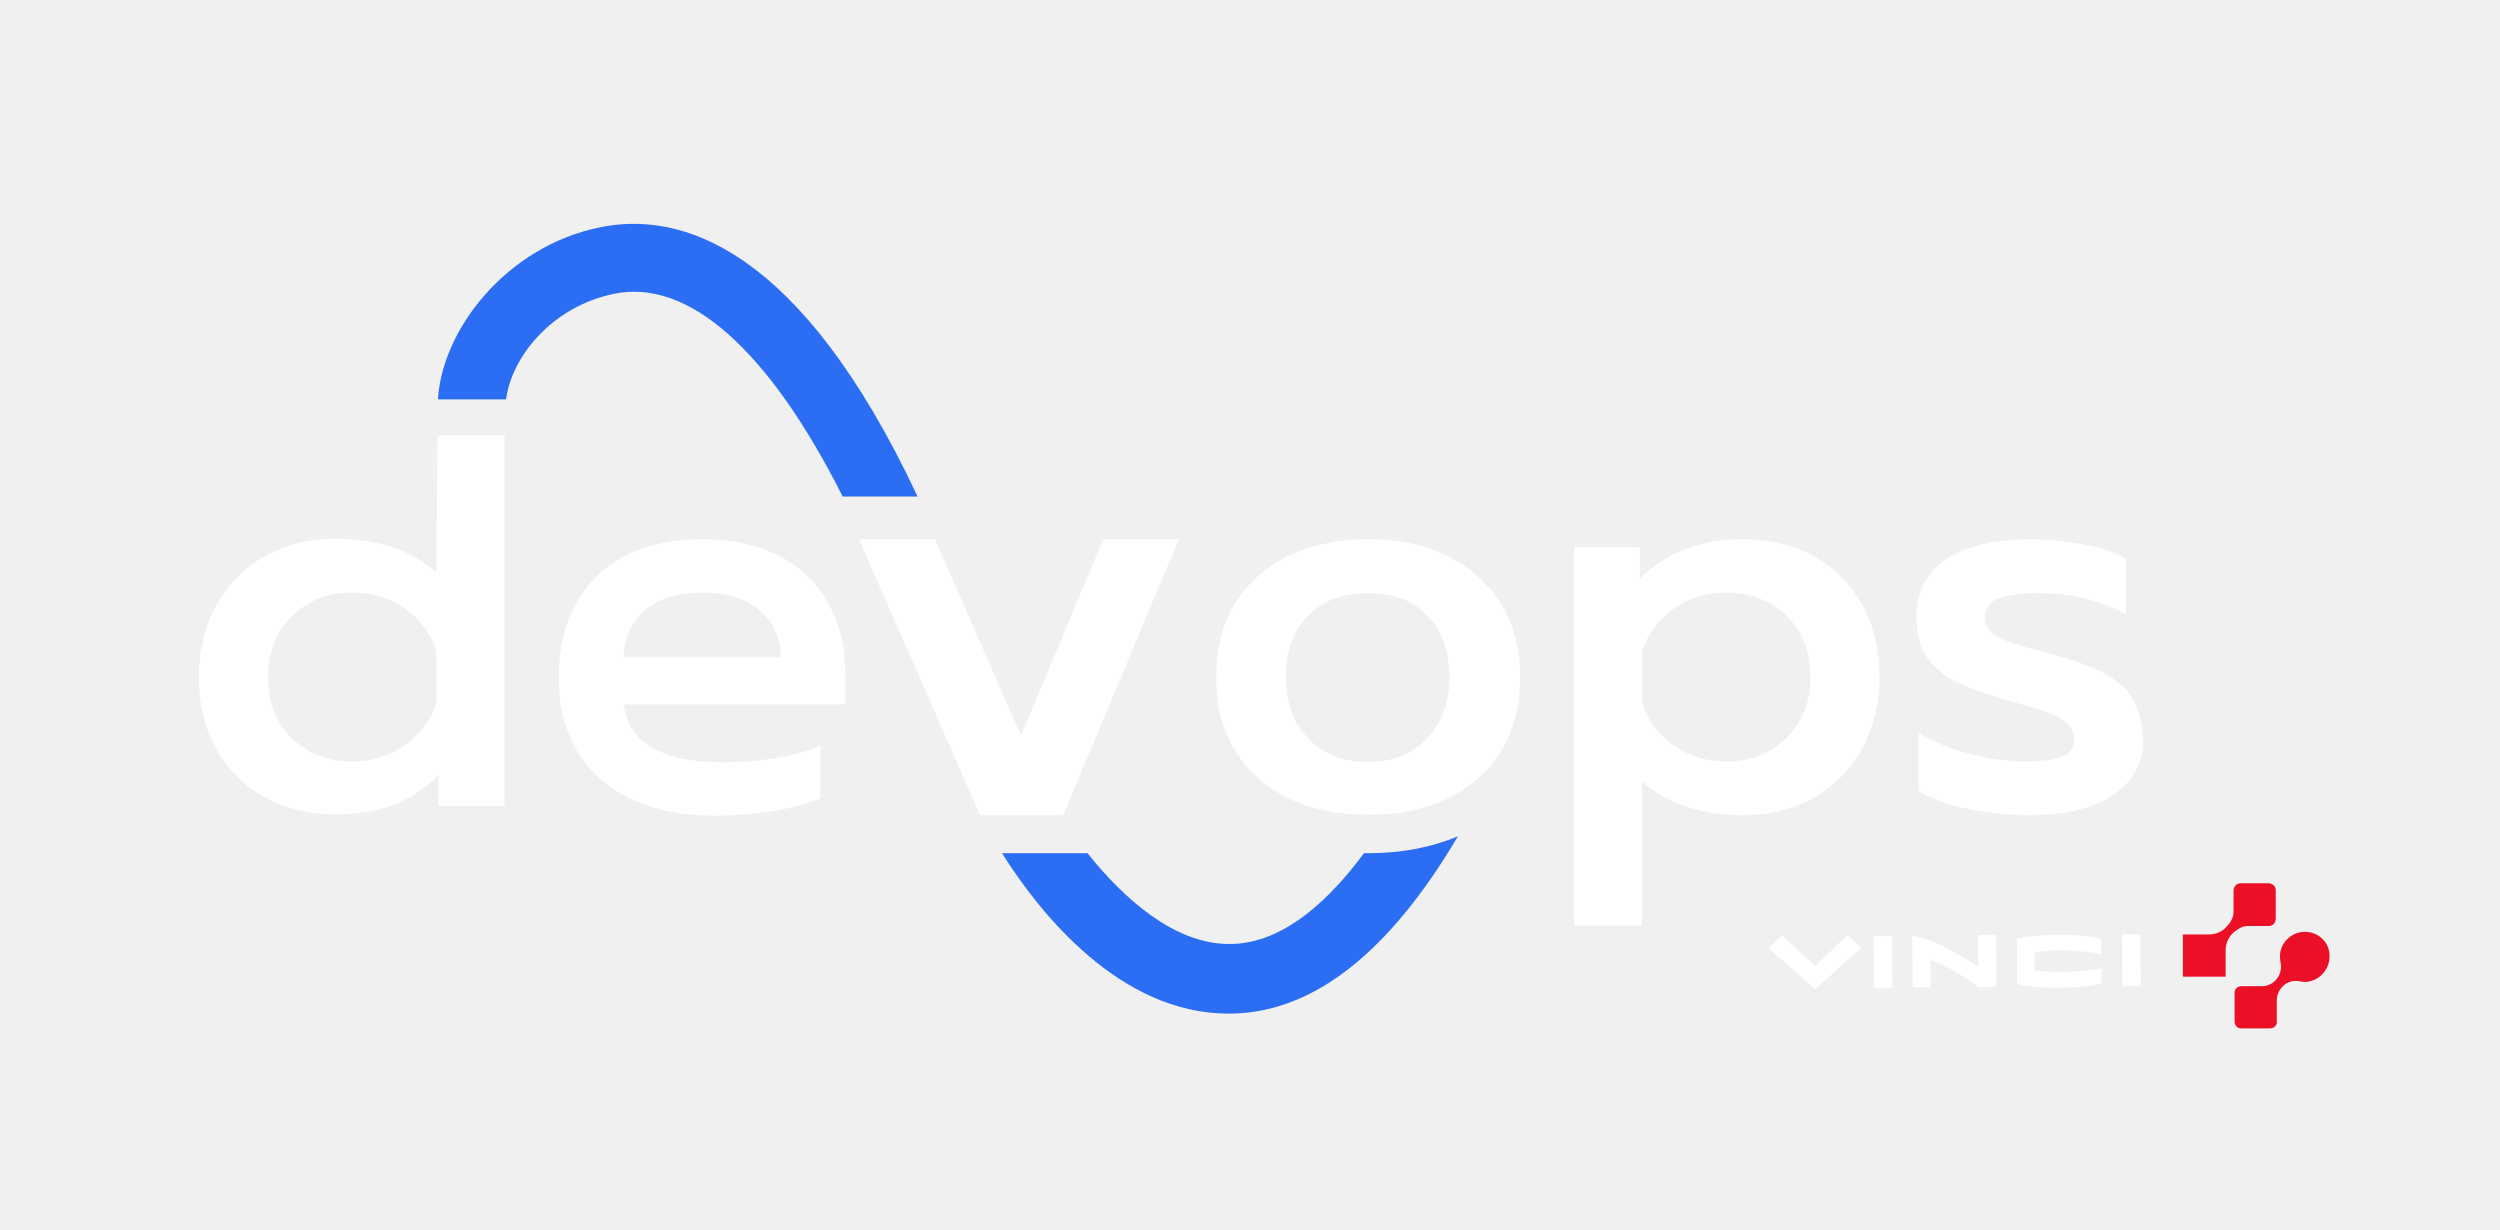
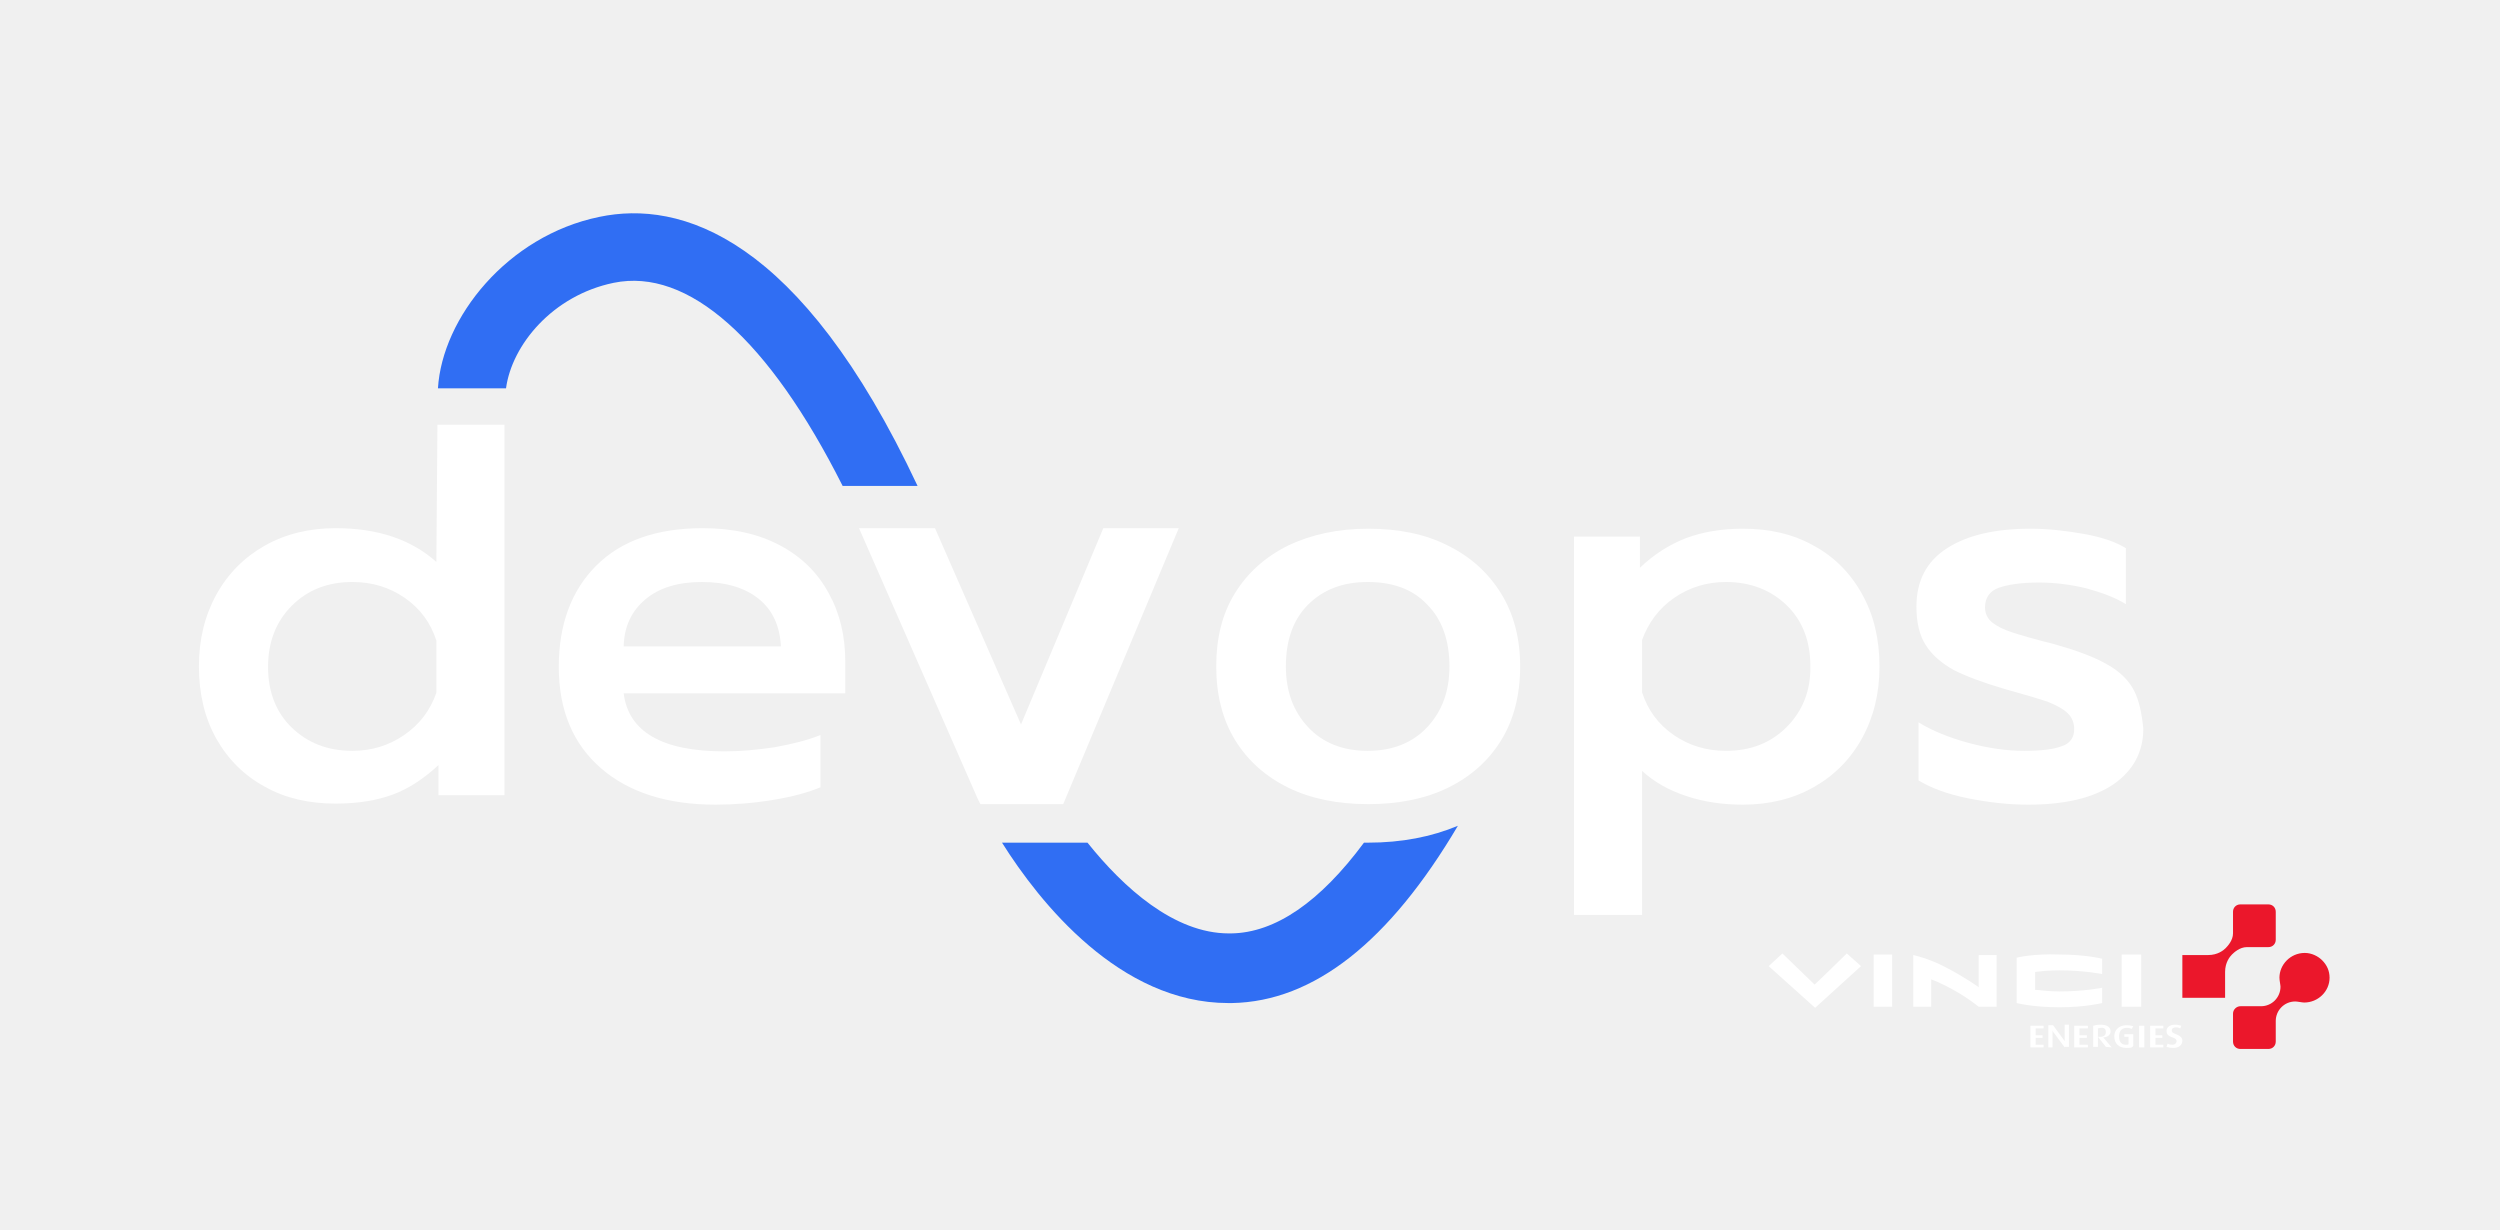
<svg xmlns="http://www.w3.org/2000/svg" version="1.1" id="Calque_1" x="0px" y="0px" viewBox="0 0 473.8 233" style="enable-background:new 0 0 473.8 233;" xml:space="preserve">
  <style type="text/css">
- 	.st0{fill:#0A1B51;}
- 	.st1{fill:#EB172B;}
- 	.st2{fill:#306EF3;}
- 	.st3{fill:#FFFFFF;}
- 	.st4{fill:#EC1027;}
- 	.st5{fill:#2C6EF3;}
+ 	.st0{fill:#306EF3;}
+ 	.st1{fill:#FFFFFF;}
+ 	.st2{fill-rule:evenodd;clip-rule:evenodd;fill:#FFFFFF;}
+ 	.st3{fill-rule:evenodd;clip-rule:evenodd;fill:#EB172B;}
</style>
+   <path class="st0" d="M258.5,159.7c-8.3,11.2-16.8,17.1-25.2,17.2c-0.1,0-0.3,0-0.4,0c-10.4,0-20-8.7-26.8-17.2h-16.2  c7.1,11.3,22.3,30.4,42.9,30.4c0.2,0,0.5,0,0.7,0c15.5-0.3,29.8-11.6,42.8-33.6c-5,2.1-10.7,3.2-17,3.2  C259,159.7,258.7,159.7,258.5,159.7z" />
+   <path class="st0" d="M159.7,92.1h14.2c-22.3-47.5-45-54.2-60.3-51C96.1,44.7,83.8,60.3,83,73.6h12.9c1.1-8.2,8.8-17.6,20.4-20  C130.4,50.7,145.7,64.3,159.7,92.1z" />
  <g>
-     <path class="st3" d="M382.3,177.9l0,8.6c0,0,3.1,0.8,8,0.7c4.9,0,8-0.8,8-0.8l0-2.9c0,0-3.4,0.7-8.1,0.7c-2.3,0-3.8-0.2-4.6-0.3   c0-0.7,0-2.7,0-3.4c0.9-0.1,2.4-0.4,4.6-0.4c4.5,0,8,0.7,8,0.7l0-2.9c0,0-3.1-0.8-8-0.7C385.4,177.1,382.3,177.9,382.3,177.9" />
-     <rect x="402.2" y="177.1" transform="matrix(1 -5.620668e-03 5.620668e-03 1 -1.0167 2.2736)" class="st3" width="3.5" height="9.8" />
-     <rect x="355.1" y="177.4" transform="matrix(1 -5.620668e-03 5.620668e-03 1 -1.0189 2.0086)" class="st3" width="3.5" height="9.8" />
-     <path class="st3" d="M375,187.1c0,0-2.5-2-6.3-4c-1-0.5-1.9-0.9-2.8-1.2l0,5.2l-3.4,0l-0.1-9.8c0,0,2.9,0.5,6.2,2.2   c3.8,1.9,6.3,3.8,6.3,3.8l0-6.1l3.4,0l0.1,9.8L375,187.1z" />
-     <path class="st3" d="M352.7,179.6l-8.7,7.9l-8.8-7.8l2.6-2.4c0,0,5.4,5.1,6.2,5.8c0.8-0.7,6.1-5.9,6.1-5.9L352.7,179.6z" />
-     <path class="st4" d="M413.7,177.1l4.9,0c1.8,0,2.9-0.9,3.3-1.4c0.4-0.4,1.4-1.5,1.4-2.8l0-4.1c0-0.8,0.6-1.4,1.3-1.4l5.3,0   c0.8,0,1.4,0.6,1.4,1.3l0,5.4c0,0.8-0.6,1.4-1.3,1.4l-4.1,0c-1.2,0-2.3,1-2.8,1.4c-0.4,0.4-1.3,1.5-1.3,3.3l0,4.9l-8.1,0   L413.7,177.1" />
-     <path class="st4" d="M441.5,181.2c0-1.3-0.5-2.5-1.4-3.3c-0.8-0.8-2-1.3-3.3-1.3c-2.6,0-4.8,2.2-4.7,4.8c0,0.5,0.2,1.4,0.2,1.8   c0,2-1.6,3.7-3.6,3.7l-3.9,0c-0.8,0-1.4,0.6-1.3,1.4l0,5.3c0,0.8,0.6,1.4,1.4,1.3l5.3,0c0.8,0,1.4-0.6,1.3-1.4l0-3.9   c0-2,1.6-3.7,3.6-3.7c0.4,0,1.3,0.2,1.8,0.2C439.4,186,441.5,183.9,441.5,181.2" />
-     <path class="st5" d="M258.5,161.7c-8.3,11.2-16.8,17.1-25.2,17.2c-0.1,0-0.3,0-0.4,0c-10.4,0-20-8.7-26.8-17.2h-16.2   c7.1,11.3,22.3,30.4,42.9,30.4c0.2,0,0.5,0,0.7,0c15.5-0.3,29.8-11.6,42.8-33.6c-5,2.1-10.7,3.2-17,3.2   C259,161.7,258.7,161.7,258.5,161.7z" />
-     <path class="st5" d="M159.7,94.1h14.2c-22.3-47.5-45-54.2-60.3-51C96.1,46.7,83.8,62.3,83,75.7h12.9c1.1-8.2,8.8-17.6,20.4-20   C130.4,52.7,145.7,66.3,159.7,94.1z" />
    <g>
-       <g>
-         <path class="st3" d="M147.9,105.5c-4.1-2.2-9-3.3-14.7-3.3c-8.8,0-15.5,2.4-20.2,7.1c-4.7,4.7-7.1,11.1-7.1,19.2     c0,8.2,2.7,14.6,8,19.2c5.3,4.6,12.6,6.9,21.7,6.9c3.6,0,7.3-0.3,10.9-0.9c3.7-0.6,6.6-1.4,9-2.4v-9.9c-2.5,1-5.3,1.7-8.6,2.3     c-3.3,0.5-6.5,0.8-9.6,0.8c-11.8,0-18.2-3.7-19.1-11h42v-5.9c0-4.9-1-9.2-3.1-13C155,110.6,152,107.6,147.9,105.5z M118.2,124.5     c0.1-3.8,1.5-6.7,4.1-8.9c2.6-2.2,6.2-3.3,10.7-3.3c4.6,0,8.2,1.1,10.8,3.2c2.6,2.1,4,5.1,4.2,9H118.2z" />
-         <path class="st3" d="M274.4,105.4c-4.3-2.2-9.4-3.2-15.1-3.2c-5.7,0-10.8,1.1-15.2,3.2c-4.4,2.2-7.7,5.2-10.1,9.1     c-2.4,3.9-3.5,8.5-3.5,13.8c0,5.4,1.2,10.1,3.6,14c2.4,3.9,5.8,6.9,10.1,9c4.3,2.1,9.4,3.1,15.1,3.1c5.7,0,10.8-1,15.1-3.1     c4.3-2.1,7.7-5.1,10.1-9c2.4-3.9,3.6-8.6,3.6-14c0-5.3-1.2-9.9-3.6-13.8C282.1,110.6,278.7,107.6,274.4,105.4z M270.5,139.9     c-2.8,3-6.6,4.5-11.3,4.5c-4.7,0-8.5-1.5-11.3-4.5c-2.8-3-4.2-6.8-4.2-11.5c0-5,1.4-8.9,4.2-11.7c2.8-2.8,6.5-4.3,11.3-4.3     c4.8,0,8.6,1.4,11.3,4.3c2.8,2.8,4.2,6.8,4.2,11.7C274.7,133,273.3,136.9,270.5,139.9z" />
-         <path class="st3" d="M343.7,105.4c-3.9-2.2-8.4-3.2-13.4-3.2c-4,0-7.6,0.6-10.8,1.8c-3.1,1.2-6.1,3.1-8.7,5.6v-5.9h-12.5v71.7     h12.9v-27.3c2.3,2.1,5.1,3.7,8.5,4.8c3.3,1.1,6.9,1.6,10.6,1.6c5,0,9.5-1.1,13.4-3.3c3.9-2.2,7-5.3,9.2-9.3     c2.2-4,3.3-8.5,3.3-13.6c0-5.2-1.1-9.8-3.3-13.7C350.7,110.6,347.6,107.6,343.7,105.4z M338.6,139.8c-3,3-6.8,4.5-11.5,4.5     c-3.7,0-7-1-9.9-3c-2.9-2-4.9-4.7-6-8.1v-9.9c1.2-3.3,3.2-6,6.1-8c2.9-2,6.2-3,9.8-3c4.6,0,8.5,1.5,11.5,4.4     c3,2.9,4.5,6.8,4.5,11.5C343.2,132.9,341.6,136.8,338.6,139.8z" />
-         <path class="st3" d="M404.4,132.8c-1-1.9-2.7-3.6-5.1-4.9c-2.4-1.4-5.7-2.6-9.9-3.8c-4-1-6.7-1.8-8.2-2.3     c-1.5-0.5-2.7-1.1-3.6-1.8c-0.9-0.7-1.4-1.7-1.4-2.9c0-1.8,0.9-3.1,2.6-3.7c1.7-0.6,4.2-1,7.6-1c3.1,0,6.1,0.4,9,1.1     c2.9,0.8,5.4,1.7,7.5,3v-10.6c-1.9-1.2-4.6-2.1-7.9-2.7c-3.4-0.6-6.8-1-10.2-1c-6.6,0-11.9,1.2-15.8,3.7     c-3.9,2.5-5.8,6.2-5.8,11.1c0,3,0.6,5.5,1.8,7.3c1.2,1.9,3,3.4,5.3,4.7c2.4,1.2,5.6,2.4,9.7,3.6c3.6,1,6.3,1.8,8.1,2.4     c1.7,0.7,3,1.4,3.8,2.2c0.8,0.8,1.2,1.8,1.2,3c0,1.6-0.8,2.7-2.3,3.2c-1.5,0.6-3.9,0.9-7.2,0.9c-3.3,0-6.8-0.5-10.5-1.5     c-3.7-1-6.9-2.3-9.5-3.9v11c2.3,1.4,5.4,2.6,9.4,3.4c4,0.8,7.8,1.2,11.4,1.2c7,0,12.4-1.3,16.2-3.9c3.7-2.6,5.6-6.1,5.6-10.5     C405.9,137.1,405.4,134.8,404.4,132.8z" />
-         <path class="st3" d="M82.7,108.5c-4.7-4.2-11-6.4-19.1-6.4c-5,0-9.5,1.1-13.4,3.3c-3.9,2.2-7,5.3-9.2,9.3     c-2.2,4-3.3,8.5-3.3,13.6c0,5.2,1.1,9.8,3.3,13.7c2.2,3.9,5.3,7,9.2,9.1c3.9,2.2,8.4,3.2,13.4,3.2c4.2,0,7.8-0.6,10.8-1.7     c3-1.1,5.9-3,8.7-5.6v5.7h12.5l0-70.2H82.9L82.7,108.5z M82.7,133.3c-1.2,3.4-3.2,6-6.1,8c-2.9,2-6.2,3-9.8,3     c-4.7,0-8.5-1.5-11.5-4.4c-3-2.9-4.5-6.8-4.5-11.5c0-4.7,1.5-8.6,4.5-11.6c3-3,6.8-4.5,11.5-4.5c3.7,0,7,1,9.9,3     c2.9,2,4.9,4.7,6,8.1V133.3z" />
-         <path class="st3" d="M223.4,102.2h-14.3l-15.6,37.2l-16.3-37.2h-14.4l22.5,51.3c0,0,0.3,0.6,0.5,1h15.7L223.4,102.2z" />
-       </g>
+       <path class="st1" d="M147.9,103.4c-4.1-2.2-9-3.3-14.7-3.3c-8.8,0-15.5,2.4-20.2,7.1s-7.1,11.1-7.1,19.2c0,8.2,2.7,14.6,8,19.2    c5.3,4.6,12.6,6.9,21.7,6.9c3.6,0,7.3-0.3,10.9-0.9c3.7-0.6,6.6-1.4,9-2.4v-9.9c-2.5,1-5.3,1.7-8.6,2.3c-3.3,0.5-6.5,0.8-9.6,0.8    c-11.8,0-18.2-3.7-19.1-11h42v-5.9c0-4.9-1-9.2-3.1-13C155,108.6,152,105.6,147.9,103.4z M118.2,122.5c0.1-3.8,1.5-6.7,4.1-8.9    c2.6-2.2,6.2-3.3,10.7-3.3c4.6,0,8.2,1.1,10.8,3.2s4,5.1,4.2,9C148,122.5,118.2,122.5,118.2,122.5z" />
+       <path class="st1" d="M274.4,103.4c-4.3-2.2-9.4-3.2-15.1-3.2c-5.7,0-10.8,1.1-15.2,3.2c-4.4,2.2-7.7,5.2-10.1,9.1    c-2.4,3.9-3.5,8.5-3.5,13.8c0,5.4,1.2,10.1,3.6,14c2.4,3.9,5.8,6.9,10.1,9s9.4,3.1,15.1,3.1c5.7,0,10.8-1,15.1-3.1    c4.3-2.1,7.7-5.1,10.1-9s3.6-8.6,3.6-14c0-5.3-1.2-9.9-3.6-13.8S278.7,105.5,274.4,103.4z M270.5,137.8c-2.8,3-6.6,4.5-11.3,4.5    c-4.7,0-8.5-1.5-11.3-4.5s-4.2-6.8-4.2-11.5c0-5,1.4-8.9,4.2-11.7c2.8-2.8,6.5-4.3,11.3-4.3c4.8,0,8.6,1.4,11.3,4.3    c2.8,2.8,4.2,6.8,4.2,11.7C274.7,131,273.3,134.8,270.5,137.8z" />
+       <path class="st1" d="M343.7,103.4c-3.9-2.2-8.4-3.2-13.4-3.2c-4,0-7.6,0.6-10.8,1.8c-3.1,1.2-6.1,3.1-8.7,5.6v-5.9h-12.5v71.7    h12.9v-27.3c2.3,2.1,5.1,3.7,8.5,4.8c3.3,1.1,6.9,1.6,10.6,1.6c5,0,9.5-1.1,13.4-3.3s7-5.3,9.2-9.3s3.3-8.5,3.3-13.6    c0-5.2-1.1-9.8-3.3-13.7C350.7,108.6,347.6,105.5,343.7,103.4z M338.6,137.8c-3,3-6.8,4.5-11.5,4.5c-3.7,0-7-1-9.9-3    s-4.9-4.7-6-8.1v-9.9c1.2-3.3,3.2-6,6.1-8s6.2-3,9.8-3c4.6,0,8.5,1.5,11.5,4.4s4.5,6.8,4.5,11.5    C343.2,130.9,341.6,134.8,338.6,137.8z" />
+       <path class="st1" d="M404.4,130.8c-1-1.9-2.7-3.6-5.1-4.9c-2.4-1.4-5.7-2.6-9.9-3.8c-4-1-6.7-1.8-8.2-2.3s-2.7-1.1-3.6-1.8    c-0.9-0.7-1.4-1.7-1.4-2.9c0-1.8,0.9-3.1,2.6-3.7s4.2-1,7.6-1c3.1,0,6.1,0.4,9,1.1c2.9,0.8,5.4,1.7,7.5,3v-10.6    c-1.9-1.2-4.6-2.1-7.9-2.7c-3.4-0.6-6.8-1-10.2-1c-6.6,0-11.9,1.2-15.8,3.7s-5.8,6.2-5.8,11.1c0,3,0.6,5.5,1.8,7.3    c1.2,1.9,3,3.4,5.3,4.7c2.4,1.2,5.6,2.4,9.7,3.6c3.6,1,6.3,1.8,8.1,2.4c1.7,0.7,3,1.4,3.8,2.2s1.2,1.8,1.2,3    c0,1.6-0.8,2.7-2.3,3.2c-1.5,0.6-3.9,0.9-7.2,0.9c-3.3,0-6.8-0.5-10.5-1.5s-6.9-2.3-9.5-3.9v11c2.3,1.4,5.4,2.6,9.4,3.4    c4,0.8,7.8,1.2,11.4,1.2c7,0,12.4-1.3,16.2-3.9c3.7-2.6,5.6-6.1,5.6-10.5C405.9,135.1,405.4,132.7,404.4,130.8z" />
+       <path class="st1" d="M82.7,106.5c-4.7-4.2-11-6.4-19.1-6.4c-5,0-9.5,1.1-13.4,3.3c-3.9,2.2-7,5.3-9.2,9.3s-3.3,8.5-3.3,13.6    c0,5.2,1.1,9.8,3.3,13.7s5.3,7,9.2,9.1c3.9,2.2,8.4,3.2,13.4,3.2c4.2,0,7.8-0.6,10.8-1.7c3-1.1,5.9-3,8.7-5.6v5.7h12.5V80.5H82.9    L82.7,106.5z M82.7,131.3c-1.2,3.4-3.2,6-6.1,8s-6.2,3-9.8,3c-4.7,0-8.5-1.5-11.5-4.4s-4.5-6.8-4.5-11.5s1.5-8.6,4.5-11.6    s6.8-4.5,11.5-4.5c3.7,0,7,1,9.9,3s4.9,4.7,6,8.1V131.3z" />
+       <path class="st1" d="M223.4,100.1h-14.3l-15.6,37.2l-16.3-37.2h-14.4l22.5,51.3c0,0,0.3,0.6,0.5,1h15.7L223.4,100.1z" />
    </g>
  </g>
+   <path class="st2" d="M352.7,183.1L344,191l-8.8-7.9l2.6-2.4c0,0,5.4,5.2,6.1,5.9c0.8-0.7,6.1-5.9,6.1-5.9L352.7,183.1L352.7,183.1  L352.7,183.1z" />
+   <path class="st3" d="M413.6,181h4.9c1.8,0,2.9-0.9,3.3-1.3c0.4-0.4,1.4-1.5,1.4-2.8c0,0,0-4.1,0-4.1c0-0.8,0.6-1.4,1.4-1.4h5.3  c0.8,0,1.4,0.6,1.4,1.4v5.3c0,0.8-0.6,1.4-1.4,1.4h-4.1c-1.3,0-2.4,1-2.8,1.4c-0.4,0.4-1.3,1.5-1.3,3.3v4.9h-8.1L413.6,181" />
+   <path class="st3" d="M441.5,185.3c0-1.3-0.5-2.4-1.4-3.3c-0.8-0.8-2-1.4-3.3-1.4c-2.7,0-4.8,2.2-4.8,4.7c0,0.5,0.2,1.4,0.2,1.7  c0,2-1.6,3.7-3.7,3.7h-3.9c-0.7,0-1.4,0.6-1.4,1.4v5.3c0,0.8,0.6,1.4,1.4,1.4h5.3c0.8,0,1.4-0.6,1.4-1.4v-3.9c0-2,1.6-3.7,3.7-3.7  c0.4,0,1.3,0.2,1.7,0.2C439.3,190,441.5,187.9,441.5,185.3" />
+   <path class="st2" d="M382.2,181.5v8.6c0,0,3.1,0.8,8.1,0.8c4.9,0,8.1-0.8,8.1-0.8v-2.9c0,0-3.4,0.7-8.1,0.7c-2.3,0-3.8-0.3-4.6-0.3  c0-0.7,0-2.7,0-3.4c0.9-0.1,2.4-0.3,4.6-0.3c4.6,0,8.1,0.7,8.1,0.7v-2.9c0,0-3.1-0.8-8.1-0.8C385.3,180.7,382.2,181.5,382.2,181.5" />
+   <polygon class="st2" points="402.1,180.9 405.8,180.9 405.8,190.8 402.1,190.8 402.1,180.9 " />
+   <polygon class="st2" points="355.1,180.9 358.6,180.9 358.6,190.8 355.1,190.8 355.1,180.9 " />
+   <path class="st2" d="M375,190.8c0,0-2.5-2.1-6.3-4c-1-0.5-1.9-0.9-2.7-1.2v5.2h-3.4V181c0,0,2.9,0.6,6.1,2.3  c3.7,1.9,6.3,3.8,6.3,3.8v-6.1h3.4v9.8L375,190.8L375,190.8L375,190.8z" />
+   <polygon class="st2" points="384.8,198.5 384.8,194.4 387.3,194.4 387.3,194.9 385.8,194.9 385.8,196.2 387.1,196.2 387.1,196.7   385.8,196.7 385.8,198 387.3,198 387.3,198.5 384.8,198.5 " />
+   <path class="st2" d="M391.3,198.5l-2-2.7c-0.2-0.2-0.3-0.5-0.3-0.5h0c0,0,0,0.2,0,0.5v2.7h-0.8v-4.2h0.9l1.9,2.6  c0.2,0.3,0.3,0.4,0.3,0.4h0c0,0,0-0.2,0-0.5v-2.6h0.8v4.2H391.3L391.3,198.5L391.3,198.5z" />
+   <polygon class="st2" points="393.1,198.5 393.1,194.4 395.7,194.4 395.7,194.9 394.1,194.9 394.1,196.2 395.5,196.2 395.5,196.7   394.1,196.7 394.1,198 395.7,198 395.7,198.5 393.1,198.5 " />
+   <path class="st2" d="M399.1,195.6c0,0.6-0.4,0.9-1.1,0.9c-0.1,0-0.3,0-0.4,0v-1.6c0.1,0,0.3-0.1,0.5-0.1  C398.8,194.7,399.1,195,399.1,195.6 M400.2,198.5l-1.6-1.9v0c0.8,0,1.4-0.5,1.4-1.1c0-0.8-0.6-1.3-1.9-1.3c-0.6,0-1.1,0.1-1.4,0.2v4  h0.9v-1.9h0l1.5,1.9L400.2,198.5L400.2,198.5L400.2,198.5z" />
+   <path class="st2" d="M403,198.6c-1.4,0-2.3-0.8-2.3-2.2c0-1.3,1-2.1,2.3-2.1c0.6,0,1,0.1,1.3,0.2l-0.3,0.5c-0.2-0.1-0.5-0.2-0.9-0.2  c-0.9,0-1.5,0.5-1.5,1.6c0,1.1,0.5,1.6,1.3,1.6c0.3,0,0.4,0,0.5-0.1v-1.4h-0.8v-0.5h1.7v2.2C404.1,198.6,403.7,198.6,403,198.6" />
+   <polygon class="st2" points="405.4,194.4 406.4,194.4 406.4,198.5 405.4,198.5 405.4,194.4 " />
+   <polygon class="st2" points="407.5,198.5 407.5,194.4 410,194.4 410,194.9 408.5,194.9 408.5,196.2 409.8,196.2 409.8,196.7   408.5,196.7 408.5,198 410,198 410,198.5 407.5,198.5 " />
+   <path class="st2" d="M411.9,198.6c-0.6,0-1-0.1-1.3-0.2l0.2-0.6c0.2,0.1,0.5,0.2,0.9,0.2c0.5,0,0.8-0.3,0.8-0.7  c0-0.3-0.2-0.5-0.8-0.7c-0.9-0.3-1.1-0.7-1.1-1.2c0-0.7,0.6-1.2,1.6-1.2c0.5,0,0.9,0.1,1.2,0.2l-0.2,0.5c-0.2-0.1-0.5-0.2-0.8-0.2  c-0.5,0-0.8,0.2-0.8,0.6c0,0.4,0.3,0.5,0.8,0.7c1,0.4,1.2,0.8,1.2,1.2C413.6,198.1,412.9,198.6,411.9,198.6" />
</svg>
